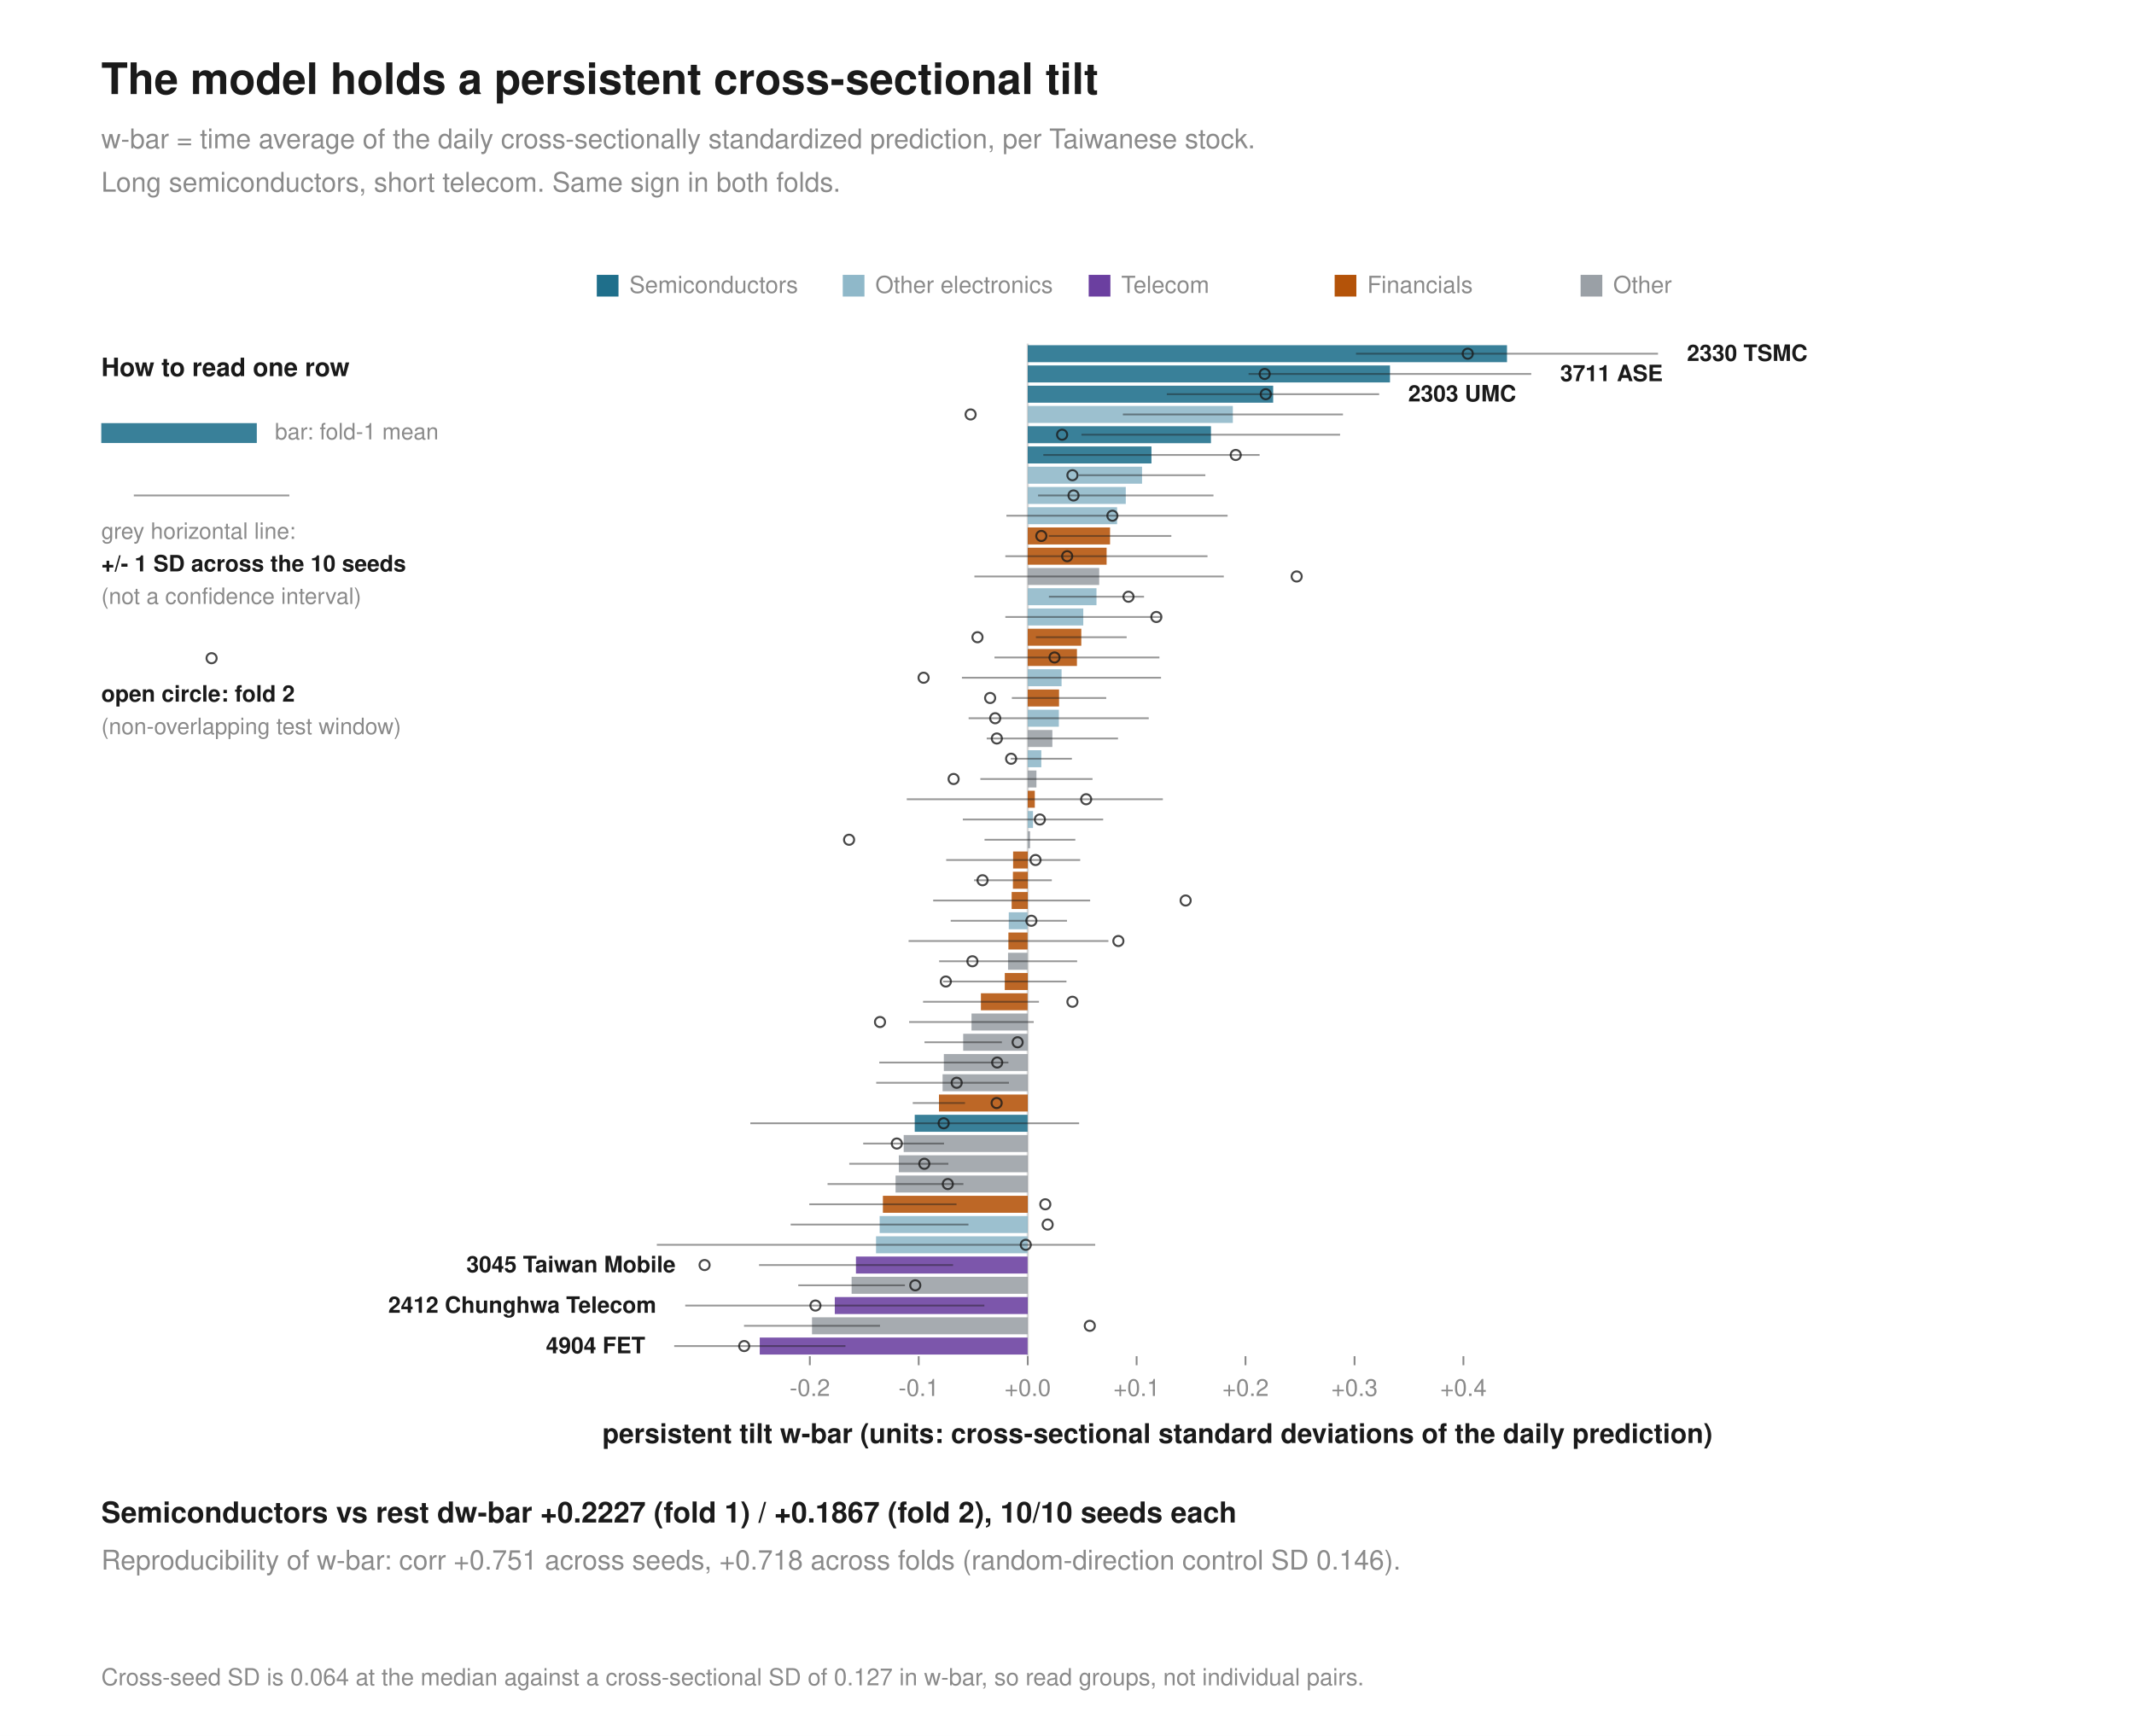
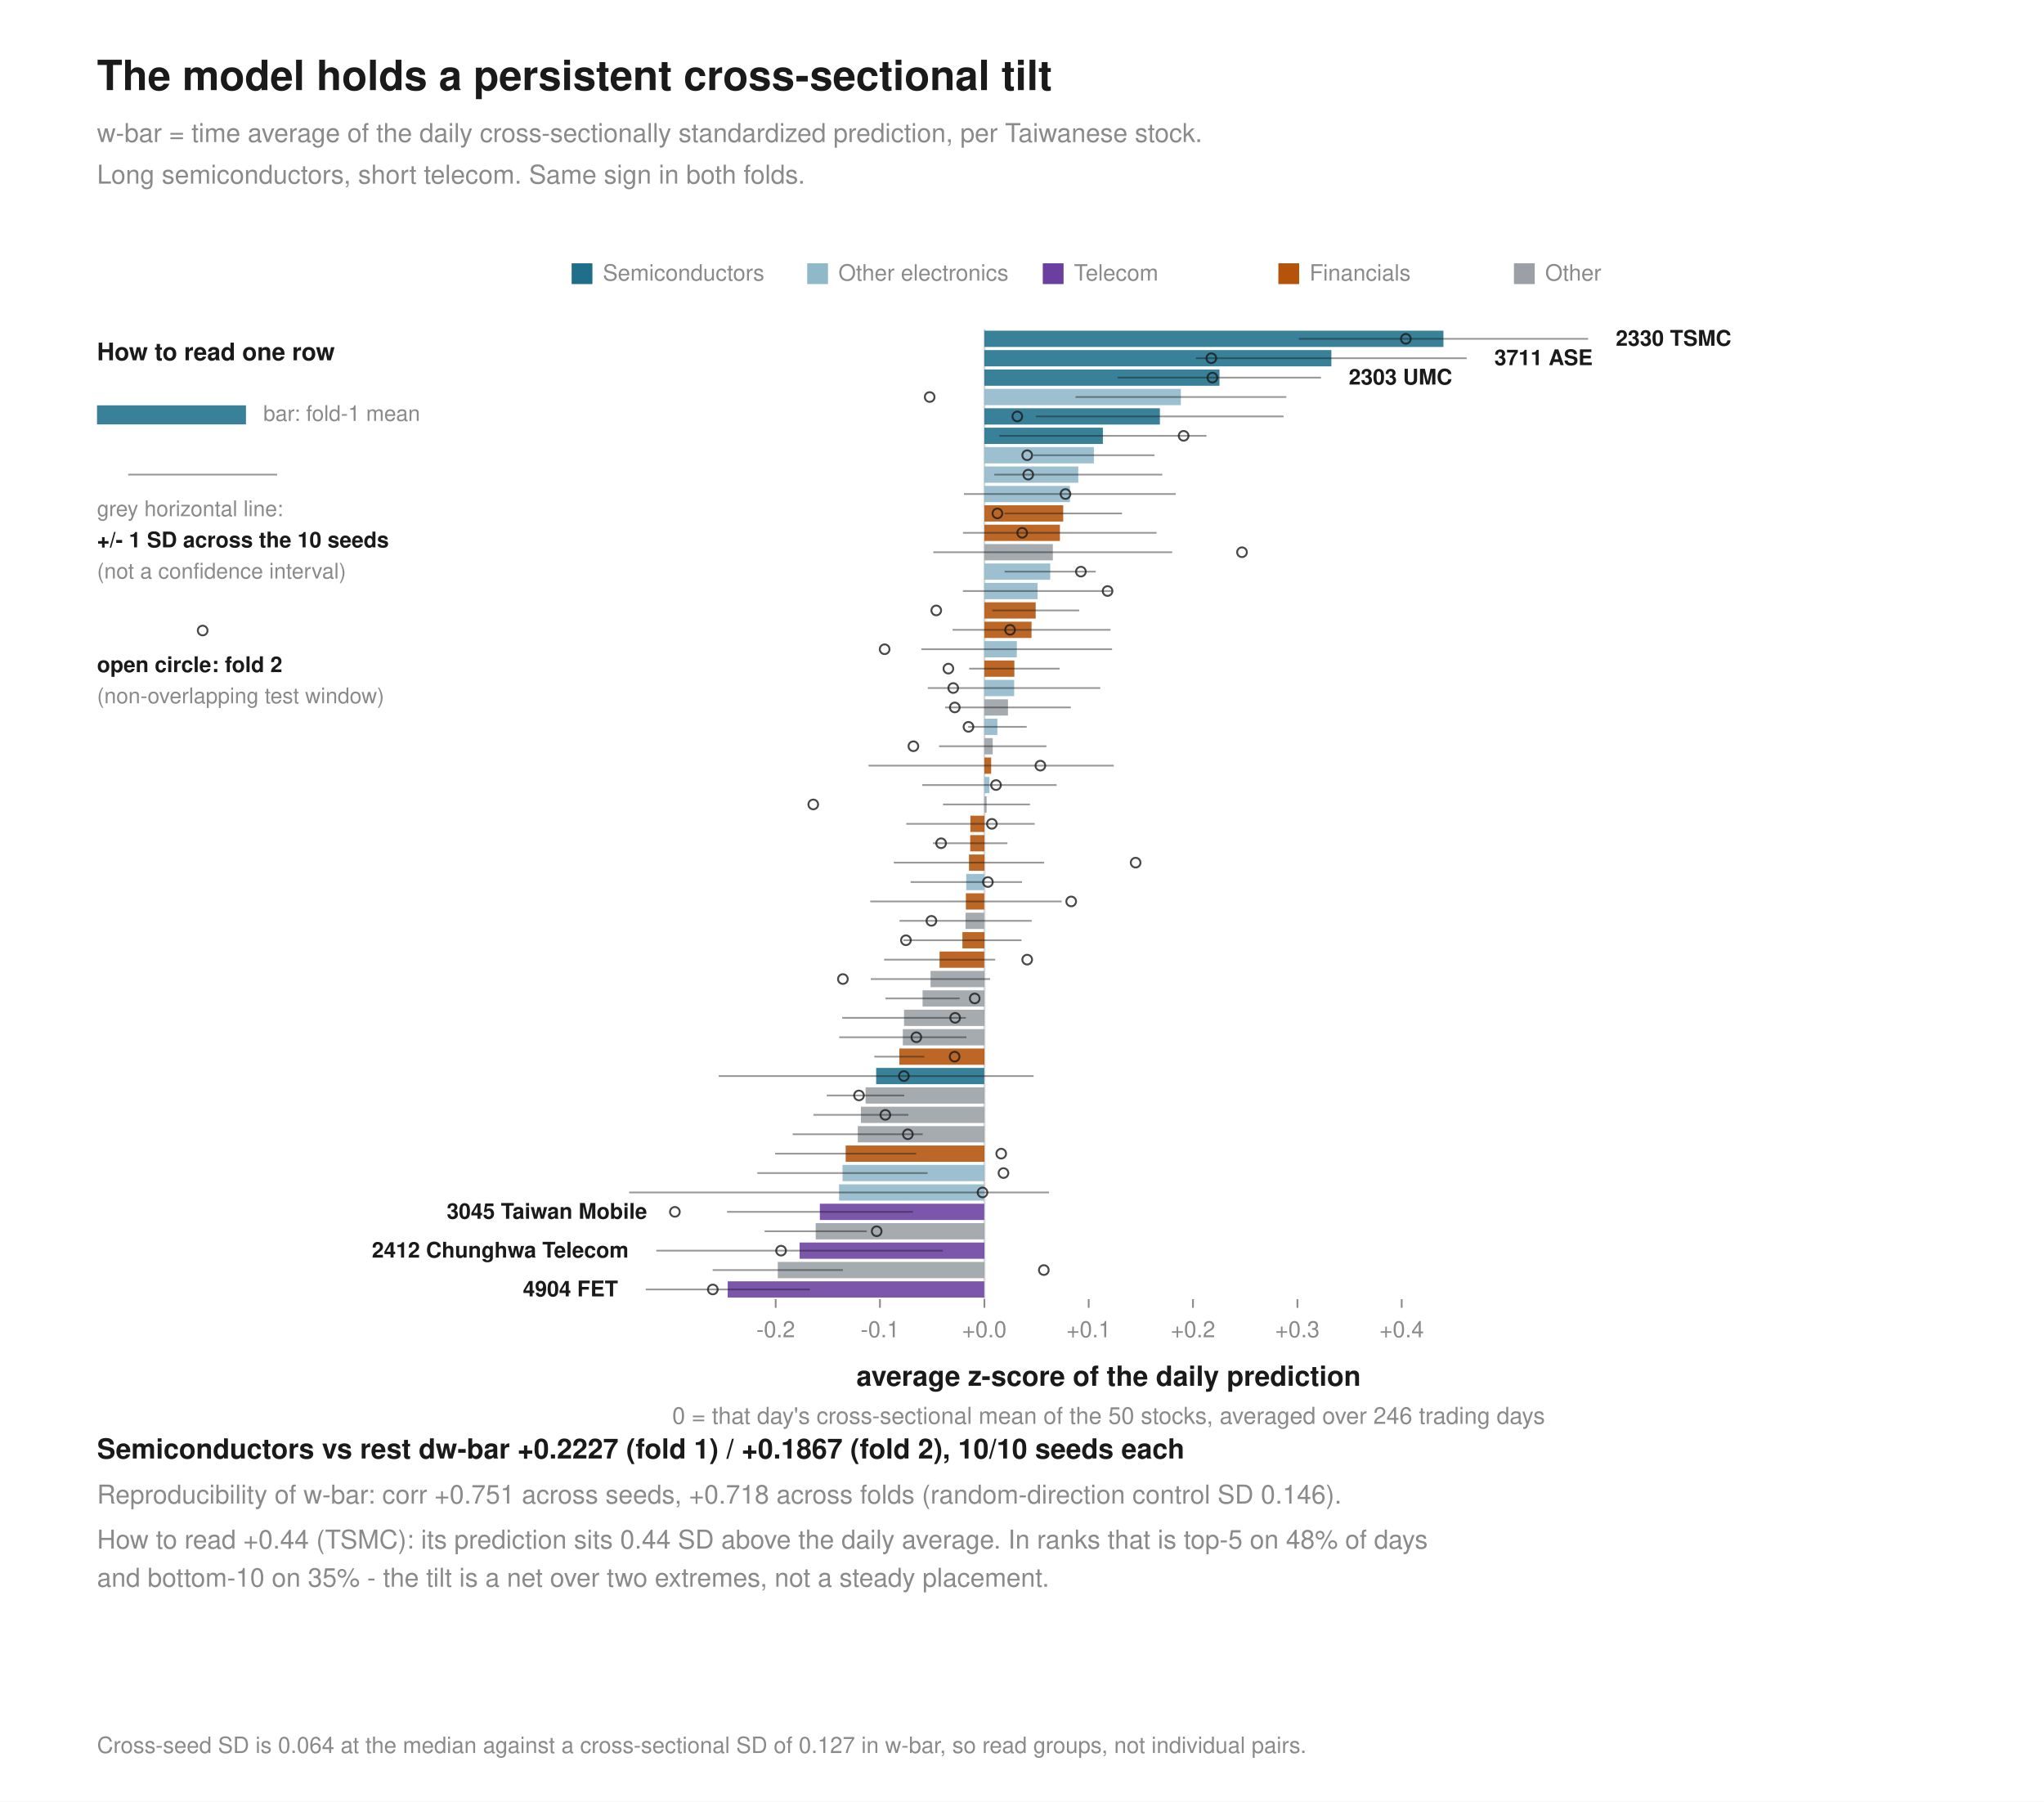
- <svg xmlns="http://www.w3.org/2000/svg" viewBox="0 0 1180 960" width="1180" height="960" font-family="Helvetica, Arial, sans-serif">
-   <rect width="1180" height="960" fill="#ffffff" />
+ <svg xmlns="http://www.w3.org/2000/svg" viewBox="0 0 1180 1040" width="1180" height="1040" font-family="Helvetica, Arial, sans-serif">
+   <rect width="1180" height="1040" fill="#ffffff" />
  <text x="56" y="52" font-size="24" fill="#1a1a1a" text-anchor="start" font-weight="600">The model holds a persistent cross-sectional tilt</text>
  <text x="56" y="82" font-size="15" fill="#8a8a8a" text-anchor="start" font-weight="400">w-bar = time average of the daily cross-sectionally standardized prediction, per Taiwanese stock.</text>
  <text x="56" y="106" font-size="15" fill="#8a8a8a" text-anchor="start" font-weight="400">Long semiconductors, short telecom. Same sign in both folds.</text>
  <rect x="330" y="152" width="12" height="12" fill="#1f6f8b" />
  <text x="348" y="162" font-size="13" fill="#8a8a8a" text-anchor="start" font-weight="400">Semiconductors</text>
  <rect x="466" y="152" width="12" height="12" fill="#8fb8c9" />
  <text x="484" y="162" font-size="13" fill="#8a8a8a" text-anchor="start" font-weight="400">Other electronics</text>
  <rect x="602" y="152" width="12" height="12" fill="#6b3fa0" />
  <text x="620" y="162" font-size="13" fill="#8a8a8a" text-anchor="start" font-weight="400">Telecom</text>
  <rect x="738" y="152" width="12" height="12" fill="#b45309" />
  <text x="756" y="162" font-size="13" fill="#8a8a8a" text-anchor="start" font-weight="400">Financials</text>
  <rect x="874" y="152" width="12" height="12" fill="#9aa0a6" />
  <text x="892" y="162" font-size="13" fill="#8a8a8a" text-anchor="start" font-weight="400">Other</text>
  <line x1="568.3" y1="190" x2="568.3" y2="750" stroke="#d8d8d8" stroke-width="1.2" />
  <rect x="568.3" y="190.9" width="265.0" height="9.4" fill="#1f6f8b" opacity="0.88" />
  <line x1="749.8" y1="195.6" x2="916.8" y2="195.6" stroke="#1a1a1a" stroke-width="1.0" opacity="0.45" />
  <circle cx="811.6" cy="195.6" r="2.8" fill="none" stroke="#1a1a1a" stroke-width="1.1" opacity="0.8" />
  <text x="932.786" y="199.6" font-size="12.5" fill="#1a1a1a" text-anchor="start" font-weight="600">2330 TSMC</text>
  <rect x="568.3" y="202.1" width="200.3" height="9.4" fill="#1f6f8b" opacity="0.88" />
  <line x1="690.4" y1="206.8" x2="846.7" y2="206.8" stroke="#1a1a1a" stroke-width="1.0" opacity="0.45" />
  <circle cx="699.3" cy="206.8" r="2.8" fill="none" stroke="#1a1a1a" stroke-width="1.1" opacity="0.8" />
  <text x="862.708" y="210.8" font-size="12.5" fill="#1a1a1a" text-anchor="start" font-weight="600">3711 ASE</text>
  <rect x="568.3" y="213.3" width="135.7" height="9.4" fill="#1f6f8b" opacity="0.88" />
  <line x1="645.2" y1="218.0" x2="762.6" y2="218.0" stroke="#1a1a1a" stroke-width="1.0" opacity="0.45" />
  <circle cx="699.9" cy="218.0" r="2.8" fill="none" stroke="#1a1a1a" stroke-width="1.1" opacity="0.8" />
  <text x="778.64" y="222.0" font-size="12.5" fill="#1a1a1a" text-anchor="start" font-weight="600">2303 UMC</text>
  <rect x="568.3" y="224.5" width="113.4" height="9.4" fill="#8fb8c9" opacity="0.88" />
  <line x1="620.9" y1="229.2" x2="742.6" y2="229.2" stroke="#1a1a1a" stroke-width="1.0" opacity="0.45" />
  <circle cx="536.7" cy="229.2" r="2.8" fill="none" stroke="#1a1a1a" stroke-width="1.1" opacity="0.8" />
  <rect x="568.3" y="235.7" width="101.3" height="9.4" fill="#1f6f8b" opacity="0.88" />
  <line x1="598.0" y1="240.4" x2="741.0" y2="240.4" stroke="#1a1a1a" stroke-width="1.0" opacity="0.45" />
  <circle cx="587.3" cy="240.4" r="2.8" fill="none" stroke="#1a1a1a" stroke-width="1.1" opacity="0.8" />
  <rect x="568.3" y="246.9" width="68.4" height="9.4" fill="#1f6f8b" opacity="0.88" />
  <line x1="576.9" y1="251.6" x2="696.5" y2="251.6" stroke="#1a1a1a" stroke-width="1.0" opacity="0.45" />
  <circle cx="683.3" cy="251.6" r="2.8" fill="none" stroke="#1a1a1a" stroke-width="1.1" opacity="0.8" />
  <rect x="568.3" y="258.1" width="63.2" height="9.4" fill="#8fb8c9" opacity="0.88" />
  <line x1="596.4" y1="262.8" x2="666.5" y2="262.8" stroke="#1a1a1a" stroke-width="1.0" opacity="0.45" />
  <circle cx="593.0" cy="262.8" r="2.8" fill="none" stroke="#1a1a1a" stroke-width="1.1" opacity="0.8" />
  <rect x="568.3" y="269.3" width="54.2" height="9.4" fill="#8fb8c9" opacity="0.88" />
  <line x1="574.0" y1="274.0" x2="671.0" y2="274.0" stroke="#1a1a1a" stroke-width="1.0" opacity="0.45" />
  <circle cx="593.6" cy="274.0" r="2.8" fill="none" stroke="#1a1a1a" stroke-width="1.1" opacity="0.8" />
  <rect x="568.3" y="280.5" width="49.4" height="9.4" fill="#8fb8c9" opacity="0.88" />
  <line x1="556.5" y1="285.2" x2="678.8" y2="285.2" stroke="#1a1a1a" stroke-width="1.0" opacity="0.45" />
  <circle cx="615.1" cy="285.2" r="2.8" fill="none" stroke="#1a1a1a" stroke-width="1.1" opacity="0.8" />
  <rect x="568.3" y="291.7" width="45.5" height="9.4" fill="#b45309" opacity="0.88" />
  <line x1="579.9" y1="296.4" x2="647.7" y2="296.4" stroke="#1a1a1a" stroke-width="1.0" opacity="0.45" />
  <circle cx="575.8" cy="296.4" r="2.8" fill="none" stroke="#1a1a1a" stroke-width="1.1" opacity="0.8" />
  <rect x="568.3" y="302.9" width="43.6" height="9.4" fill="#b45309" opacity="0.88" />
  <line x1="555.9" y1="307.6" x2="667.7" y2="307.6" stroke="#1a1a1a" stroke-width="1.0" opacity="0.45" />
  <circle cx="590.1" cy="307.6" r="2.8" fill="none" stroke="#1a1a1a" stroke-width="1.1" opacity="0.8" />
  <rect x="568.3" y="314.1" width="39.5" height="9.4" fill="#9aa0a6" opacity="0.88" />
  <line x1="538.8" y1="318.8" x2="676.7" y2="318.8" stroke="#1a1a1a" stroke-width="1.0" opacity="0.45" />
  <circle cx="717.0" cy="318.8" r="2.8" fill="none" stroke="#1a1a1a" stroke-width="1.1" opacity="0.8" />
  <rect x="568.3" y="325.3" width="38.0" height="9.4" fill="#8fb8c9" opacity="0.88" />
  <line x1="580.0" y1="330.0" x2="632.6" y2="330.0" stroke="#1a1a1a" stroke-width="1.0" opacity="0.45" />
  <circle cx="624.0" cy="330.0" r="2.8" fill="none" stroke="#1a1a1a" stroke-width="1.1" opacity="0.8" />
  <rect x="568.3" y="336.5" width="30.7" height="9.4" fill="#8fb8c9" opacity="0.88" />
  <line x1="555.9" y1="341.2" x2="641.9" y2="341.2" stroke="#1a1a1a" stroke-width="1.0" opacity="0.45" />
  <circle cx="639.4" cy="341.2" r="2.8" fill="none" stroke="#1a1a1a" stroke-width="1.1" opacity="0.8" />
  <rect x="568.3" y="347.7" width="29.6" height="9.4" fill="#b45309" opacity="0.88" />
  <line x1="572.8" y1="352.4" x2="623.0" y2="352.4" stroke="#1a1a1a" stroke-width="1.0" opacity="0.45" />
  <circle cx="540.5" cy="352.4" r="2.8" fill="none" stroke="#1a1a1a" stroke-width="1.1" opacity="0.8" />
  <rect x="568.3" y="358.9" width="27.2" height="9.4" fill="#b45309" opacity="0.88" />
  <line x1="549.9" y1="363.6" x2="641.1" y2="363.6" stroke="#1a1a1a" stroke-width="1.0" opacity="0.45" />
  <circle cx="583.1" cy="363.6" r="2.8" fill="none" stroke="#1a1a1a" stroke-width="1.1" opacity="0.8" />
  <rect x="568.3" y="370.1" width="18.7" height="9.4" fill="#8fb8c9" opacity="0.88" />
  <line x1="531.9" y1="374.8" x2="642.0" y2="374.8" stroke="#1a1a1a" stroke-width="1.0" opacity="0.45" />
  <circle cx="510.7" cy="374.8" r="2.8" fill="none" stroke="#1a1a1a" stroke-width="1.1" opacity="0.8" />
  <rect x="568.3" y="381.3" width="17.3" height="9.4" fill="#b45309" opacity="0.88" />
  <line x1="559.5" y1="386.0" x2="611.7" y2="386.0" stroke="#1a1a1a" stroke-width="1.0" opacity="0.45" />
  <circle cx="547.5" cy="386.0" r="2.8" fill="none" stroke="#1a1a1a" stroke-width="1.1" opacity="0.8" />
  <rect x="568.3" y="392.5" width="17.2" height="9.4" fill="#8fb8c9" opacity="0.88" />
  <line x1="535.6" y1="397.2" x2="635.2" y2="397.2" stroke="#1a1a1a" stroke-width="1.0" opacity="0.45" />
  <circle cx="550.3" cy="397.2" r="2.8" fill="none" stroke="#1a1a1a" stroke-width="1.1" opacity="0.8" />
  <rect x="568.3" y="403.7" width="13.6" height="9.4" fill="#9aa0a6" opacity="0.88" />
  <line x1="545.6" y1="408.4" x2="618.2" y2="408.4" stroke="#1a1a1a" stroke-width="1.0" opacity="0.45" />
  <circle cx="551.2" cy="408.4" r="2.8" fill="none" stroke="#1a1a1a" stroke-width="1.1" opacity="0.8" />
  <rect x="568.3" y="414.9" width="7.5" height="9.4" fill="#8fb8c9" opacity="0.88" />
  <line x1="558.9" y1="419.6" x2="592.7" y2="419.6" stroke="#1a1a1a" stroke-width="1.0" opacity="0.45" />
  <circle cx="559.1" cy="419.6" r="2.8" fill="none" stroke="#1a1a1a" stroke-width="1.1" opacity="0.8" />
  <rect x="568.3" y="426.1" width="4.8" height="9.4" fill="#9aa0a6" opacity="0.88" />
  <line x1="542.1" y1="430.8" x2="604.1" y2="430.8" stroke="#1a1a1a" stroke-width="1.0" opacity="0.45" />
  <circle cx="527.3" cy="430.8" r="2.8" fill="none" stroke="#1a1a1a" stroke-width="1.1" opacity="0.8" />
  <rect x="568.3" y="437.3" width="3.9" height="9.4" fill="#b45309" opacity="0.88" />
  <line x1="501.4" y1="442.0" x2="643.0" y2="442.0" stroke="#1a1a1a" stroke-width="1.0" opacity="0.45" />
  <circle cx="600.6" cy="442.0" r="2.8" fill="none" stroke="#1a1a1a" stroke-width="1.1" opacity="0.8" />
  <rect x="568.3" y="448.5" width="2.9" height="9.4" fill="#8fb8c9" opacity="0.88" />
  <line x1="532.4" y1="453.2" x2="610.0" y2="453.2" stroke="#1a1a1a" stroke-width="1.0" opacity="0.45" />
  <circle cx="575.0" cy="453.2" r="2.8" fill="none" stroke="#1a1a1a" stroke-width="1.1" opacity="0.8" />
  <rect x="568.3" y="459.7" width="1.3" height="9.4" fill="#9aa0a6" opacity="0.88" />
  <line x1="544.4" y1="464.4" x2="594.6" y2="464.4" stroke="#1a1a1a" stroke-width="1.0" opacity="0.45" />
  <circle cx="469.5" cy="464.4" r="2.8" fill="none" stroke="#1a1a1a" stroke-width="1.1" opacity="0.8" />
  <rect x="560.2" y="470.9" width="8.1" height="9.4" fill="#b45309" opacity="0.88" />
  <line x1="523.2" y1="475.6" x2="597.3" y2="475.6" stroke="#1a1a1a" stroke-width="1.0" opacity="0.45" />
  <circle cx="572.6" cy="475.6" r="2.8" fill="none" stroke="#1a1a1a" stroke-width="1.1" opacity="0.8" />
  <rect x="560.1" y="482.1" width="8.2" height="9.4" fill="#b45309" opacity="0.88" />
  <line x1="538.6" y1="486.8" x2="581.6" y2="486.8" stroke="#1a1a1a" stroke-width="1.0" opacity="0.45" />
  <circle cx="543.3" cy="486.8" r="2.8" fill="none" stroke="#1a1a1a" stroke-width="1.1" opacity="0.8" />
  <rect x="559.4" y="493.3" width="8.9" height="9.4" fill="#b45309" opacity="0.88" />
  <line x1="516.0" y1="498.0" x2="602.8" y2="498.0" stroke="#1a1a1a" stroke-width="1.0" opacity="0.45" />
  <circle cx="655.6" cy="498.0" r="2.8" fill="none" stroke="#1a1a1a" stroke-width="1.1" opacity="0.8" />
  <rect x="557.8" y="504.5" width="10.4" height="9.4" fill="#8fb8c9" opacity="0.88" />
  <line x1="525.7" y1="509.2" x2="590.0" y2="509.2" stroke="#1a1a1a" stroke-width="1.0" opacity="0.45" />
  <circle cx="570.3" cy="509.2" r="2.8" fill="none" stroke="#1a1a1a" stroke-width="1.1" opacity="0.8" />
  <rect x="557.6" y="515.7" width="10.6" height="9.4" fill="#b45309" opacity="0.88" />
  <line x1="502.4" y1="520.4" x2="612.9" y2="520.4" stroke="#1a1a1a" stroke-width="1.0" opacity="0.45" />
  <circle cx="618.4" cy="520.4" r="2.8" fill="none" stroke="#1a1a1a" stroke-width="1.1" opacity="0.8" />
  <rect x="557.4" y="526.9" width="10.8" height="9.4" fill="#9aa0a6" opacity="0.88" />
  <line x1="519.3" y1="531.6" x2="595.6" y2="531.6" stroke="#1a1a1a" stroke-width="1.0" opacity="0.45" />
  <circle cx="537.7" cy="531.6" r="2.8" fill="none" stroke="#1a1a1a" stroke-width="1.1" opacity="0.8" />
  <rect x="555.6" y="538.1" width="12.7" height="9.4" fill="#b45309" opacity="0.88" />
  <line x1="521.5" y1="542.8" x2="589.7" y2="542.8" stroke="#1a1a1a" stroke-width="1.0" opacity="0.45" />
  <circle cx="523.0" cy="542.8" r="2.8" fill="none" stroke="#1a1a1a" stroke-width="1.1" opacity="0.8" />
  <rect x="542.4" y="549.3" width="25.8" height="9.4" fill="#b45309" opacity="0.88" />
  <line x1="510.4" y1="554.0" x2="574.5" y2="554.0" stroke="#1a1a1a" stroke-width="1.0" opacity="0.45" />
  <circle cx="593.0" cy="554.0" r="2.8" fill="none" stroke="#1a1a1a" stroke-width="1.1" opacity="0.8" />
  <rect x="537.2" y="560.5" width="31.1" height="9.4" fill="#9aa0a6" opacity="0.88" />
  <line x1="502.7" y1="565.2" x2="571.6" y2="565.2" stroke="#1a1a1a" stroke-width="1.0" opacity="0.45" />
  <circle cx="486.6" cy="565.2" r="2.8" fill="none" stroke="#1a1a1a" stroke-width="1.1" opacity="0.8" />
  <rect x="532.6" y="571.7" width="35.7" height="9.4" fill="#9aa0a6" opacity="0.88" />
  <line x1="511.2" y1="576.4" x2="554.0" y2="576.4" stroke="#1a1a1a" stroke-width="1.0" opacity="0.45" />
  <circle cx="562.7" cy="576.4" r="2.8" fill="none" stroke="#1a1a1a" stroke-width="1.1" opacity="0.8" />
  <rect x="521.9" y="582.9" width="46.4" height="9.4" fill="#9aa0a6" opacity="0.88" />
  <line x1="486.2" y1="587.6" x2="557.6" y2="587.6" stroke="#1a1a1a" stroke-width="1.0" opacity="0.45" />
  <circle cx="551.4" cy="587.6" r="2.8" fill="none" stroke="#1a1a1a" stroke-width="1.1" opacity="0.8" />
  <rect x="521.2" y="594.1" width="47.1" height="9.4" fill="#9aa0a6" opacity="0.88" />
  <line x1="484.5" y1="598.8" x2="557.9" y2="598.8" stroke="#1a1a1a" stroke-width="1.0" opacity="0.45" />
  <circle cx="529.0" cy="598.8" r="2.8" fill="none" stroke="#1a1a1a" stroke-width="1.1" opacity="0.8" />
  <rect x="519.2" y="605.3" width="49.1" height="9.4" fill="#b45309" opacity="0.88" />
  <line x1="504.7" y1="610.0" x2="533.6" y2="610.0" stroke="#1a1a1a" stroke-width="1.0" opacity="0.45" />
  <circle cx="551.1" cy="610.0" r="2.8" fill="none" stroke="#1a1a1a" stroke-width="1.1" opacity="0.8" />
  <rect x="505.8" y="616.5" width="62.4" height="9.4" fill="#1f6f8b" opacity="0.88" />
  <line x1="414.9" y1="621.2" x2="596.7" y2="621.2" stroke="#1a1a1a" stroke-width="1.0" opacity="0.45" />
  <circle cx="521.8" cy="621.2" r="2.8" fill="none" stroke="#1a1a1a" stroke-width="1.1" opacity="0.8" />
  <rect x="499.7" y="627.7" width="68.6" height="9.4" fill="#9aa0a6" opacity="0.88" />
  <line x1="477.3" y1="632.4" x2="522.0" y2="632.4" stroke="#1a1a1a" stroke-width="1.0" opacity="0.45" />
  <circle cx="495.9" cy="632.4" r="2.8" fill="none" stroke="#1a1a1a" stroke-width="1.1" opacity="0.8" />
  <rect x="497.0" y="638.9" width="71.3" height="9.4" fill="#9aa0a6" opacity="0.88" />
  <line x1="469.6" y1="643.6" x2="524.4" y2="643.6" stroke="#1a1a1a" stroke-width="1.0" opacity="0.45" />
  <circle cx="511.1" cy="643.6" r="2.8" fill="none" stroke="#1a1a1a" stroke-width="1.1" opacity="0.8" />
  <rect x="495.2" y="650.1" width="73.1" height="9.4" fill="#9aa0a6" opacity="0.88" />
  <line x1="457.6" y1="654.8" x2="532.7" y2="654.8" stroke="#1a1a1a" stroke-width="1.0" opacity="0.45" />
  <circle cx="524.1" cy="654.8" r="2.8" fill="none" stroke="#1a1a1a" stroke-width="1.1" opacity="0.8" />
  <rect x="488.2" y="661.3" width="80.1" height="9.4" fill="#b45309" opacity="0.88" />
  <line x1="447.5" y1="666.0" x2="528.9" y2="666.0" stroke="#1a1a1a" stroke-width="1.0" opacity="0.45" />
  <circle cx="578.0" cy="666.0" r="2.8" fill="none" stroke="#1a1a1a" stroke-width="1.1" opacity="0.8" />
  <rect x="486.4" y="672.5" width="81.9" height="9.4" fill="#8fb8c9" opacity="0.88" />
  <line x1="437.2" y1="677.2" x2="535.5" y2="677.2" stroke="#1a1a1a" stroke-width="1.0" opacity="0.45" />
  <circle cx="579.3" cy="677.2" r="2.8" fill="none" stroke="#1a1a1a" stroke-width="1.1" opacity="0.8" />
  <rect x="484.4" y="683.7" width="83.8" height="9.4" fill="#8fb8c9" opacity="0.88" />
  <line x1="363.2" y1="688.4" x2="605.6" y2="688.4" stroke="#1a1a1a" stroke-width="1.0" opacity="0.45" />
  <circle cx="567.2" cy="688.4" r="2.8" fill="none" stroke="#1a1a1a" stroke-width="1.1" opacity="0.8" />
  <rect x="473.3" y="694.9" width="94.9" height="9.4" fill="#6b3fa0" opacity="0.88" />
  <line x1="419.7" y1="699.6" x2="527.0" y2="699.6" stroke="#1a1a1a" stroke-width="1.0" opacity="0.45" />
  <circle cx="389.6" cy="699.6" r="2.8" fill="none" stroke="#1a1a1a" stroke-width="1.1" opacity="0.8" />
  <text x="373.578" y="703.6" font-size="12.5" fill="#1a1a1a" text-anchor="end" font-weight="600">3045 Taiwan Mobile</text>
  <rect x="470.9" y="706.1" width="97.4" height="9.4" fill="#9aa0a6" opacity="0.88" />
  <line x1="441.4" y1="710.8" x2="500.4" y2="710.8" stroke="#1a1a1a" stroke-width="1.0" opacity="0.45" />
  <circle cx="506.1" cy="710.8" r="2.8" fill="none" stroke="#1a1a1a" stroke-width="1.1" opacity="0.8" />
  <rect x="461.6" y="717.3" width="106.7" height="9.4" fill="#6b3fa0" opacity="0.88" />
  <line x1="378.9" y1="722.0" x2="544.3" y2="722.0" stroke="#1a1a1a" stroke-width="1.0" opacity="0.45" />
  <circle cx="450.9" cy="722.0" r="2.8" fill="none" stroke="#1a1a1a" stroke-width="1.1" opacity="0.8" />
  <text x="362.9" y="726.0" font-size="12.5" fill="#1a1a1a" text-anchor="end" font-weight="600">2412 Chunghwa Telecom</text>
  <rect x="449.0" y="728.5" width="119.3" height="9.4" fill="#9aa0a6" opacity="0.88" />
  <line x1="411.4" y1="733.2" x2="486.6" y2="733.2" stroke="#1a1a1a" stroke-width="1.0" opacity="0.45" />
  <circle cx="602.6" cy="733.2" r="2.8" fill="none" stroke="#1a1a1a" stroke-width="1.1" opacity="0.8" />
  <rect x="420.1" y="739.7" width="148.1" height="9.4" fill="#6b3fa0" opacity="0.88" />
  <line x1="372.8" y1="744.4" x2="467.5" y2="744.4" stroke="#1a1a1a" stroke-width="1.0" opacity="0.45" />
  <circle cx="411.5" cy="744.4" r="2.8" fill="none" stroke="#1a1a1a" stroke-width="1.1" opacity="0.8" />
  <text x="356.778" y="748.4" font-size="12.5" fill="#1a1a1a" text-anchor="end" font-weight="600">4904 FET</text>
  <line x1="447.8" y1="750" x2="447.8" y2="755" stroke="#8a8a8a" stroke-width="1" />
  <text x="447.8" y="772" font-size="13" fill="#8a8a8a" text-anchor="middle" font-weight="400">-0.2</text>
  <line x1="508.0" y1="750" x2="508.0" y2="755" stroke="#8a8a8a" stroke-width="1" />
  <text x="508.035" y="772" font-size="13" fill="#8a8a8a" text-anchor="middle" font-weight="400">-0.1</text>
  <line x1="568.3" y1="750" x2="568.3" y2="755" stroke="#8a8a8a" stroke-width="1" />
  <text x="568.27" y="772" font-size="13" fill="#8a8a8a" text-anchor="middle" font-weight="400">+0.0</text>
  <line x1="628.5" y1="750" x2="628.5" y2="755" stroke="#8a8a8a" stroke-width="1" />
  <text x="628.504" y="772" font-size="13" fill="#8a8a8a" text-anchor="middle" font-weight="400">+0.1</text>
  <line x1="688.7" y1="750" x2="688.7" y2="755" stroke="#8a8a8a" stroke-width="1" />
  <text x="688.739" y="772" font-size="13" fill="#8a8a8a" text-anchor="middle" font-weight="400">+0.2</text>
  <line x1="749.0" y1="750" x2="749.0" y2="755" stroke="#8a8a8a" stroke-width="1" />
  <text x="748.974" y="772" font-size="13" fill="#8a8a8a" text-anchor="middle" font-weight="400">+0.3</text>
  <line x1="809.2" y1="750" x2="809.2" y2="755" stroke="#8a8a8a" stroke-width="1" />
  <text x="809.209" y="772" font-size="13" fill="#8a8a8a" text-anchor="middle" font-weight="400">+0.4</text>
-   <text x="640.0" y="798" font-size="15" fill="#1a1a1a" text-anchor="middle" font-weight="600">persistent tilt  w-bar   (units: cross-sectional standard deviations of the daily prediction)</text>
+   <text x="640.0" y="800" font-size="16" fill="#1a1a1a" text-anchor="middle" font-weight="600">average z-score of the daily prediction</text>
+   <text x="640.0" y="822" font-size="13.5" fill="#8a8a8a" text-anchor="middle" font-weight="400">0 = that day's cross-sectional mean of the 50 stocks, averaged over 246 trading days</text>
  <text x="56" y="208" font-size="14" fill="#1a1a1a" text-anchor="start" font-weight="600">How to read one row</text>
  <rect x="56" y="234" width="86" height="11" fill="#1f6f8b" opacity="0.88" />
  <text x="152" y="243" font-size="12.5" fill="#8a8a8a" text-anchor="start" font-weight="400">bar: fold-1 mean</text>
  <line x1="74" y1="274" x2="160" y2="274" stroke="#1a1a1a" stroke-width="1.0" opacity="0.45" />
  <text x="56" y="298" font-size="12.5" fill="#8a8a8a" text-anchor="start" font-weight="400">grey horizontal line:</text>
  <text x="56" y="316" font-size="12.5" fill="#1a1a1a" text-anchor="start" font-weight="600">+/- 1 SD across the 10 seeds</text>
  <text x="56" y="334" font-size="12.5" fill="#8a8a8a" text-anchor="start" font-weight="400">(not a confidence interval)</text>
  <circle cx="117" cy="364" r="2.8" fill="none" stroke="#1a1a1a" stroke-width="1.1" opacity="0.8" />
  <text x="56" y="388" font-size="12.5" fill="#1a1a1a" text-anchor="start" font-weight="600">open circle: fold 2</text>
  <text x="56" y="406" font-size="12.5" fill="#8a8a8a" text-anchor="start" font-weight="400">(non-overlapping test window)</text>
  <text x="56" y="842" font-size="16" fill="#1a1a1a" text-anchor="start" font-weight="600">Semiconductors vs rest    dw-bar +0.2227 (fold 1) / +0.1867 (fold 2), 10/10 seeds each</text>
  <text x="56" y="868" font-size="15" fill="#8a8a8a" text-anchor="start" font-weight="400">Reproducibility of w-bar: corr +0.751 across seeds, +0.718 across folds (random-direction control SD 0.146).</text>
-   <text x="56" y="932" font-size="13" fill="#8a8a8a" text-anchor="start" font-weight="400">Cross-seed SD is 0.064 at the median against a cross-sectional SD of 0.127 in w-bar, so read groups, not individual pairs.</text>
+   <text x="56" y="894" font-size="15" fill="#8a8a8a" text-anchor="start" font-weight="400">How to read +0.44 (TSMC): its prediction sits 0.44 SD above the daily average. In ranks that is top-5 on 48% of days</text>
+   <text x="56" y="916" font-size="15" fill="#8a8a8a" text-anchor="start" font-weight="400">and bottom-10 on 35% - the tilt is a net over two extremes, not a steady placement.</text>
+   <text x="56" y="1012" font-size="13" fill="#8a8a8a" text-anchor="start" font-weight="400">Cross-seed SD is 0.064 at the median against a cross-sectional SD of 0.127 in w-bar, so read groups, not individual pairs.</text>
</svg>
